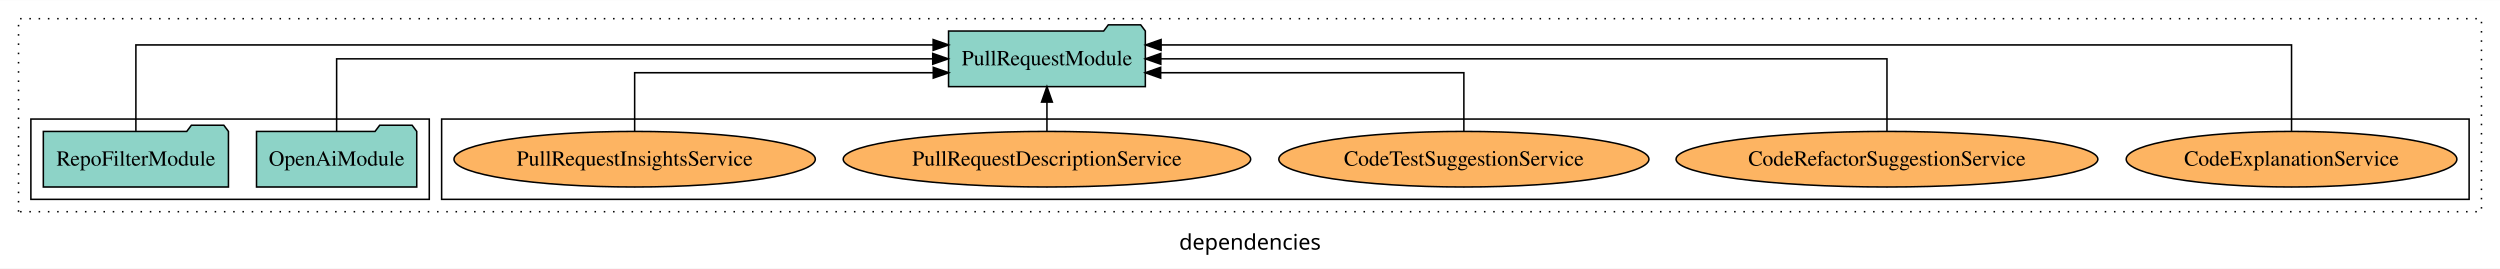
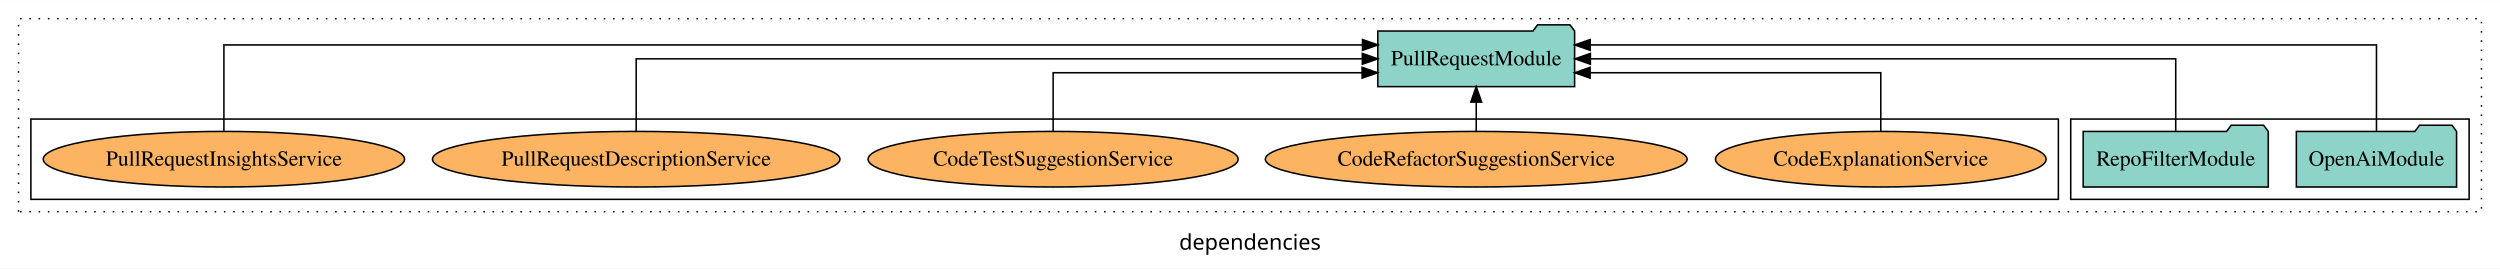
<svg xmlns="http://www.w3.org/2000/svg" width="1619pt" height="174pt" viewBox="0.00 0.00 1619.00 173.80">
  <g id="graph0" class="graph" transform="scale(1 1) rotate(0) translate(4 169.8)">
    <polygon fill="white" stroke="transparent" points="-4,4 -4,-169.8 1615,-169.8 1615,4 -4,4" />
    <text text-anchor="middle" x="805.5" y="-8.2" font-family="sans-serif" font-size="14.00">dependencies</text>
    <g id="clust1" class="cluster">
      <polygon fill="none" stroke="black" stroke-dasharray="1,5" points="8,-32.8 8,-157.8 1603,-157.8 1603,-32.8 8,-32.8" />
    </g>
+     <g id="clust3" class="cluster">
+       <polygon fill="none" stroke="black" points="1337,-40.8 1337,-92.8 1595,-92.8 1595,-40.8 1337,-40.8" />
+     </g>
    <g id="clust6" class="cluster">
-       <polygon fill="none" stroke="black" points="282,-40.8 282,-92.8 1595,-92.8 1595,-40.8 282,-40.8" />
-     </g>
-     <g id="clust3" class="cluster">
-       <polygon fill="none" stroke="black" points="16,-40.8 16,-92.8 274,-92.8 274,-40.8 16,-40.8" />
+       <polygon fill="none" stroke="black" points="16,-40.8 16,-92.8 1329,-92.8 1329,-40.8 16,-40.8" />
    </g>
    <g id="node1" class="node">
-       <polygon fill="#8dd3c7" stroke="black" points="265.88,-84.8 262.88,-88.8 241.88,-88.8 238.88,-84.8 162.12,-84.8 162.12,-48.8 265.88,-48.8 265.88,-84.8" />
-       <text text-anchor="middle" x="214" y="-62.6" font-family="Times,serif" font-size="14.00">OpenAiModule</text>
+       <polygon fill="#8dd3c7" stroke="black" points="1586.88,-84.8 1583.88,-88.8 1562.88,-88.8 1559.88,-84.8 1483.12,-84.8 1483.12,-48.8 1586.88,-48.8 1586.88,-84.8" />
+       <text text-anchor="middle" x="1535" y="-62.6" font-family="Times,serif" font-size="14.00">OpenAiModule</text>
    </g>
    <g id="node3" class="node">
-       <polygon fill="#8dd3c7" stroke="black" points="737.72,-149.8 734.72,-153.8 713.72,-153.8 710.72,-149.8 610.28,-149.8 610.28,-113.8 737.72,-113.8 737.72,-149.8" />
-       <text text-anchor="middle" x="674" y="-127.6" font-family="Times,serif" font-size="14.00">PullRequestModule</text>
+       <polygon fill="#8dd3c7" stroke="black" points="1015.72,-149.8 1012.72,-153.8 991.72,-153.8 988.72,-149.8 888.28,-149.8 888.28,-113.8 1015.72,-113.8 1015.72,-149.8" />
+       <text text-anchor="middle" x="952" y="-127.6" font-family="Times,serif" font-size="14.00">PullRequestModule</text>
    </g>
    <g id="edge1" class="edge">
-       <path fill="none" stroke="black" d="M214,-84.91C214,-104.14 214,-131.8 214,-131.8 214,-131.8 600.04,-131.8 600.04,-131.8" />
-       <polygon fill="black" stroke="black" points="600.04,-135.3 610.04,-131.8 600.04,-128.3 600.04,-135.3" />
+       <path fill="none" stroke="black" d="M1535,-85.09C1535,-107.01 1535,-140.8 1535,-140.8 1535,-140.8 1025.78,-140.8 1025.78,-140.8" />
+       <polygon fill="black" stroke="black" points="1025.78,-137.3 1015.78,-140.8 1025.78,-144.3 1025.78,-137.3" />
    </g>
    <g id="node2" class="node">
-       <polygon fill="#8dd3c7" stroke="black" points="143.94,-84.8 140.94,-88.8 119.94,-88.8 116.94,-84.8 24.06,-84.8 24.06,-48.8 143.94,-48.8 143.94,-84.8" />
-       <text text-anchor="middle" x="84" y="-62.6" font-family="Times,serif" font-size="14.00">RepoFilterModule</text>
+       <polygon fill="#8dd3c7" stroke="black" points="1464.94,-84.8 1461.94,-88.8 1440.94,-88.8 1437.94,-84.8 1345.06,-84.8 1345.06,-48.8 1464.94,-48.8 1464.94,-84.8" />
+       <text text-anchor="middle" x="1405" y="-62.6" font-family="Times,serif" font-size="14.00">RepoFilterModule</text>
    </g>
    <g id="edge2" class="edge">
-       <path fill="none" stroke="black" d="M84,-85.09C84,-107.01 84,-140.8 84,-140.8 84,-140.8 600.3,-140.8 600.3,-140.8" />
-       <polygon fill="black" stroke="black" points="600.3,-144.3 610.3,-140.8 600.3,-137.3 600.3,-144.3" />
+       <path fill="none" stroke="black" d="M1405,-84.91C1405,-104.14 1405,-131.8 1405,-131.8 1405,-131.8 1025.94,-131.8 1025.94,-131.8" />
+       <polygon fill="black" stroke="black" points="1025.94,-128.3 1015.94,-131.8 1025.94,-135.3 1025.94,-128.3" />
    </g>
    <g id="node4" class="node">
-       <ellipse fill="#fdb462" stroke="black" cx="1480" cy="-66.8" rx="107.08" ry="18" />
-       <text text-anchor="middle" x="1480" y="-62.6" font-family="Times,serif" font-size="14.00">CodeExplanationService</text>
+       <ellipse fill="#fdb462" stroke="black" cx="1214" cy="-66.8" rx="107.08" ry="18" />
+       <text text-anchor="middle" x="1214" y="-62.6" font-family="Times,serif" font-size="14.00">CodeExplanationService</text>
    </g>
    <g id="edge3" class="edge">
-       <path fill="none" stroke="black" d="M1480,-85.09C1480,-107.01 1480,-140.8 1480,-140.8 1480,-140.8 747.92,-140.8 747.92,-140.8" />
-       <polygon fill="black" stroke="black" points="747.92,-137.3 737.92,-140.8 747.92,-144.3 747.92,-137.3" />
+       <path fill="none" stroke="black" d="M1214,-84.83C1214,-101.2 1214,-122.8 1214,-122.8 1214,-122.8 1025.76,-122.8 1025.76,-122.8" />
+       <polygon fill="black" stroke="black" points="1025.76,-119.3 1015.76,-122.8 1025.76,-126.3 1025.76,-119.3" />
    </g>
    <g id="node5" class="node">
-       <ellipse fill="#fdb462" stroke="black" cx="1218" cy="-66.8" rx="136.59" ry="18" />
-       <text text-anchor="middle" x="1218" y="-62.6" font-family="Times,serif" font-size="14.00">CodeRefactorSuggestionService</text>
+       <ellipse fill="#fdb462" stroke="black" cx="952" cy="-66.8" rx="136.59" ry="18" />
+       <text text-anchor="middle" x="952" y="-62.6" font-family="Times,serif" font-size="14.00">CodeRefactorSuggestionService</text>
    </g>
    <g id="edge4" class="edge">
-       <path fill="none" stroke="black" d="M1218,-84.91C1218,-104.14 1218,-131.8 1218,-131.8 1218,-131.8 747.74,-131.8 747.74,-131.8" />
-       <polygon fill="black" stroke="black" points="747.74,-128.3 737.74,-131.8 747.74,-135.3 747.74,-128.3" />
+       <path fill="none" stroke="black" d="M952,-84.91C952,-84.91 952,-103.79 952,-103.79" />
+       <polygon fill="black" stroke="black" points="948.5,-103.79 952,-113.79 955.5,-103.79 948.5,-103.79" />
    </g>
    <g id="node6" class="node">
-       <ellipse fill="#fdb462" stroke="black" cx="944" cy="-66.8" rx="119.85" ry="18" />
-       <text text-anchor="middle" x="944" y="-62.6" font-family="Times,serif" font-size="14.00">CodeTestSuggestionService</text>
+       <ellipse fill="#fdb462" stroke="black" cx="678" cy="-66.8" rx="119.85" ry="18" />
+       <text text-anchor="middle" x="678" y="-62.6" font-family="Times,serif" font-size="14.00">CodeTestSuggestionService</text>
    </g>
    <g id="edge5" class="edge">
-       <path fill="none" stroke="black" d="M944,-84.83C944,-101.2 944,-122.8 944,-122.8 944,-122.8 747.64,-122.8 747.64,-122.8" />
-       <polygon fill="black" stroke="black" points="747.64,-119.3 737.64,-122.8 747.64,-126.3 747.64,-119.3" />
+       <path fill="none" stroke="black" d="M678,-84.83C678,-101.2 678,-122.8 678,-122.8 678,-122.8 878.1,-122.8 878.1,-122.8" />
+       <polygon fill="black" stroke="black" points="878.11,-126.3 888.1,-122.8 878.1,-119.3 878.11,-126.3" />
    </g>
    <g id="node7" class="node">
-       <ellipse fill="#fdb462" stroke="black" cx="674" cy="-66.8" rx="131.95" ry="18" />
-       <text text-anchor="middle" x="674" y="-62.6" font-family="Times,serif" font-size="14.00">PullRequestDescriptionService</text>
+       <ellipse fill="#fdb462" stroke="black" cx="408" cy="-66.8" rx="131.95" ry="18" />
+       <text text-anchor="middle" x="408" y="-62.6" font-family="Times,serif" font-size="14.00">PullRequestDescriptionService</text>
    </g>
    <g id="edge6" class="edge">
-       <path fill="none" stroke="black" d="M674,-84.91C674,-84.91 674,-103.79 674,-103.79" />
-       <polygon fill="black" stroke="black" points="670.5,-103.79 674,-113.79 677.5,-103.79 670.5,-103.79" />
+       <path fill="none" stroke="black" d="M408,-84.91C408,-104.14 408,-131.8 408,-131.8 408,-131.8 878.26,-131.8 878.26,-131.8" />
+       <polygon fill="black" stroke="black" points="878.26,-135.3 888.26,-131.8 878.26,-128.3 878.26,-135.3" />
    </g>
    <g id="node8" class="node">
-       <ellipse fill="#fdb462" stroke="black" cx="407" cy="-66.8" rx="117.01" ry="18" />
-       <text text-anchor="middle" x="407" y="-62.6" font-family="Times,serif" font-size="14.00">PullRequestInsightsService</text>
+       <ellipse fill="#fdb462" stroke="black" cx="141" cy="-66.8" rx="117.01" ry="18" />
+       <text text-anchor="middle" x="141" y="-62.6" font-family="Times,serif" font-size="14.00">PullRequestInsightsService</text>
    </g>
    <g id="edge7" class="edge">
-       <path fill="none" stroke="black" d="M407,-84.83C407,-101.2 407,-122.8 407,-122.8 407,-122.8 600.39,-122.8 600.39,-122.8" />
-       <polygon fill="black" stroke="black" points="600.39,-126.3 610.39,-122.8 600.39,-119.3 600.39,-126.3" />
+       <path fill="none" stroke="black" d="M141,-85.09C141,-107.01 141,-140.8 141,-140.8 141,-140.8 878.36,-140.8 878.36,-140.8" />
+       <polygon fill="black" stroke="black" points="878.36,-144.3 888.36,-140.8 878.36,-137.3 878.36,-144.3" />
    </g>
  </g>
</svg>
